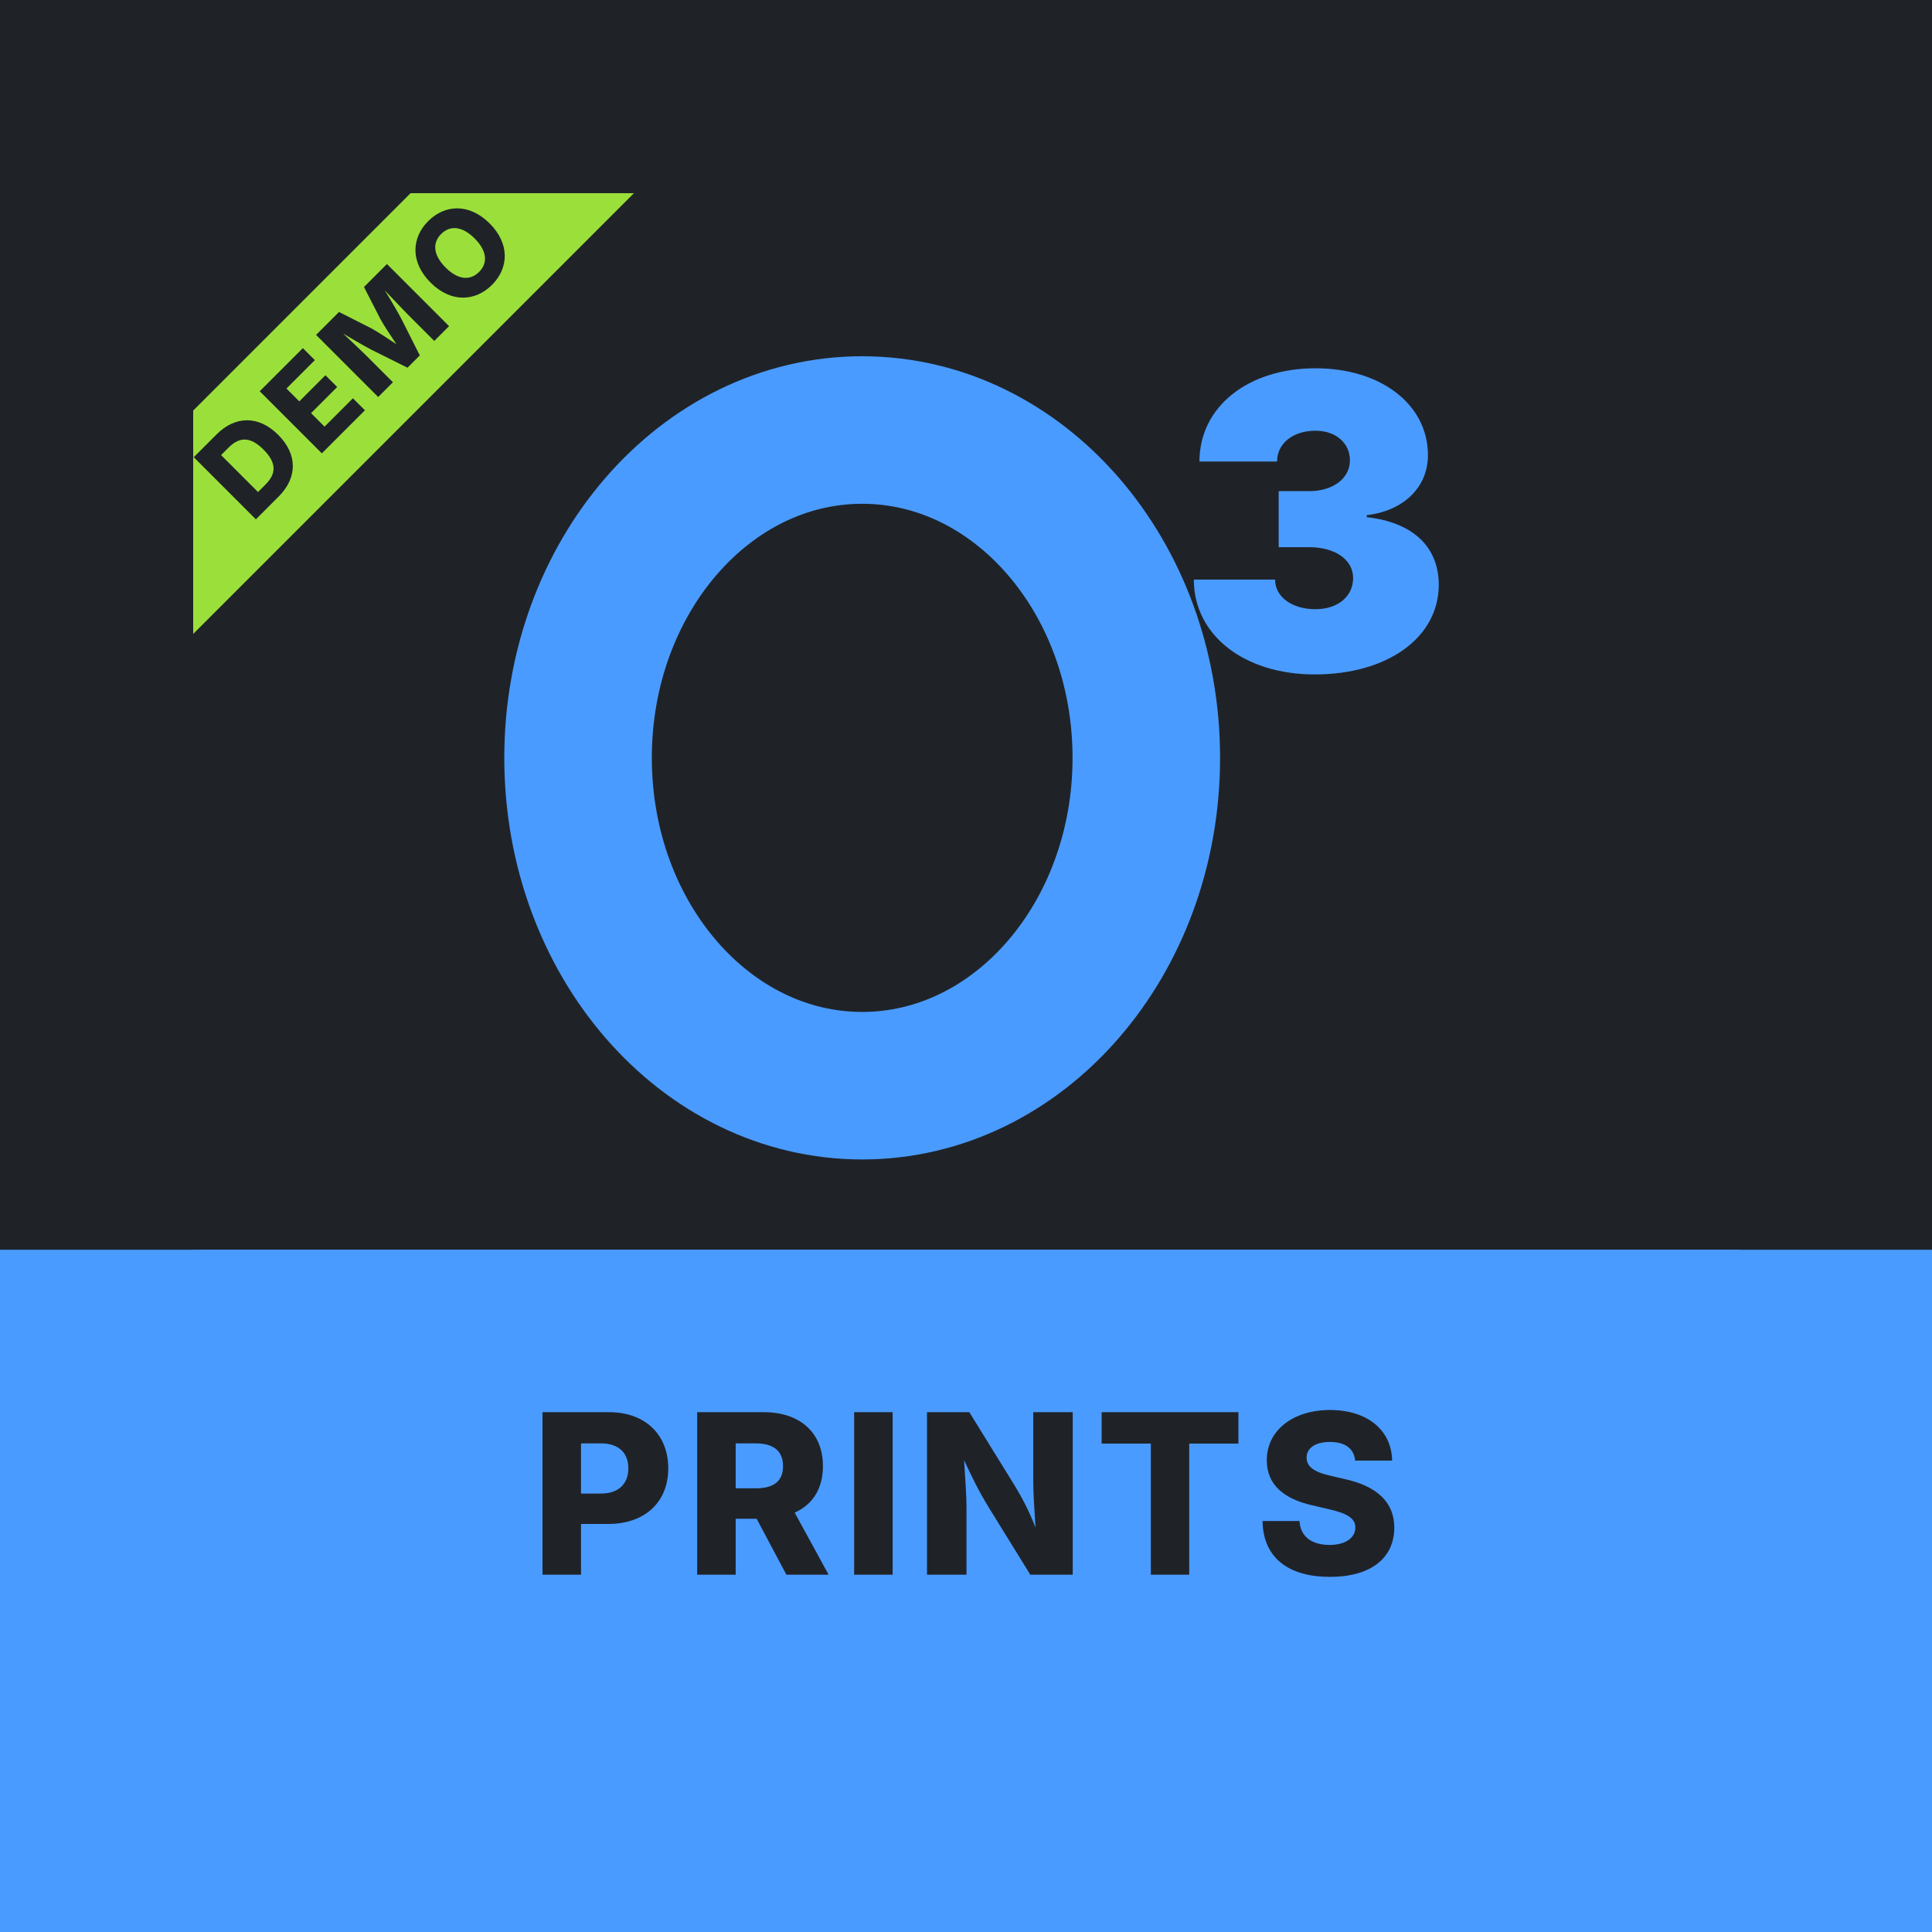
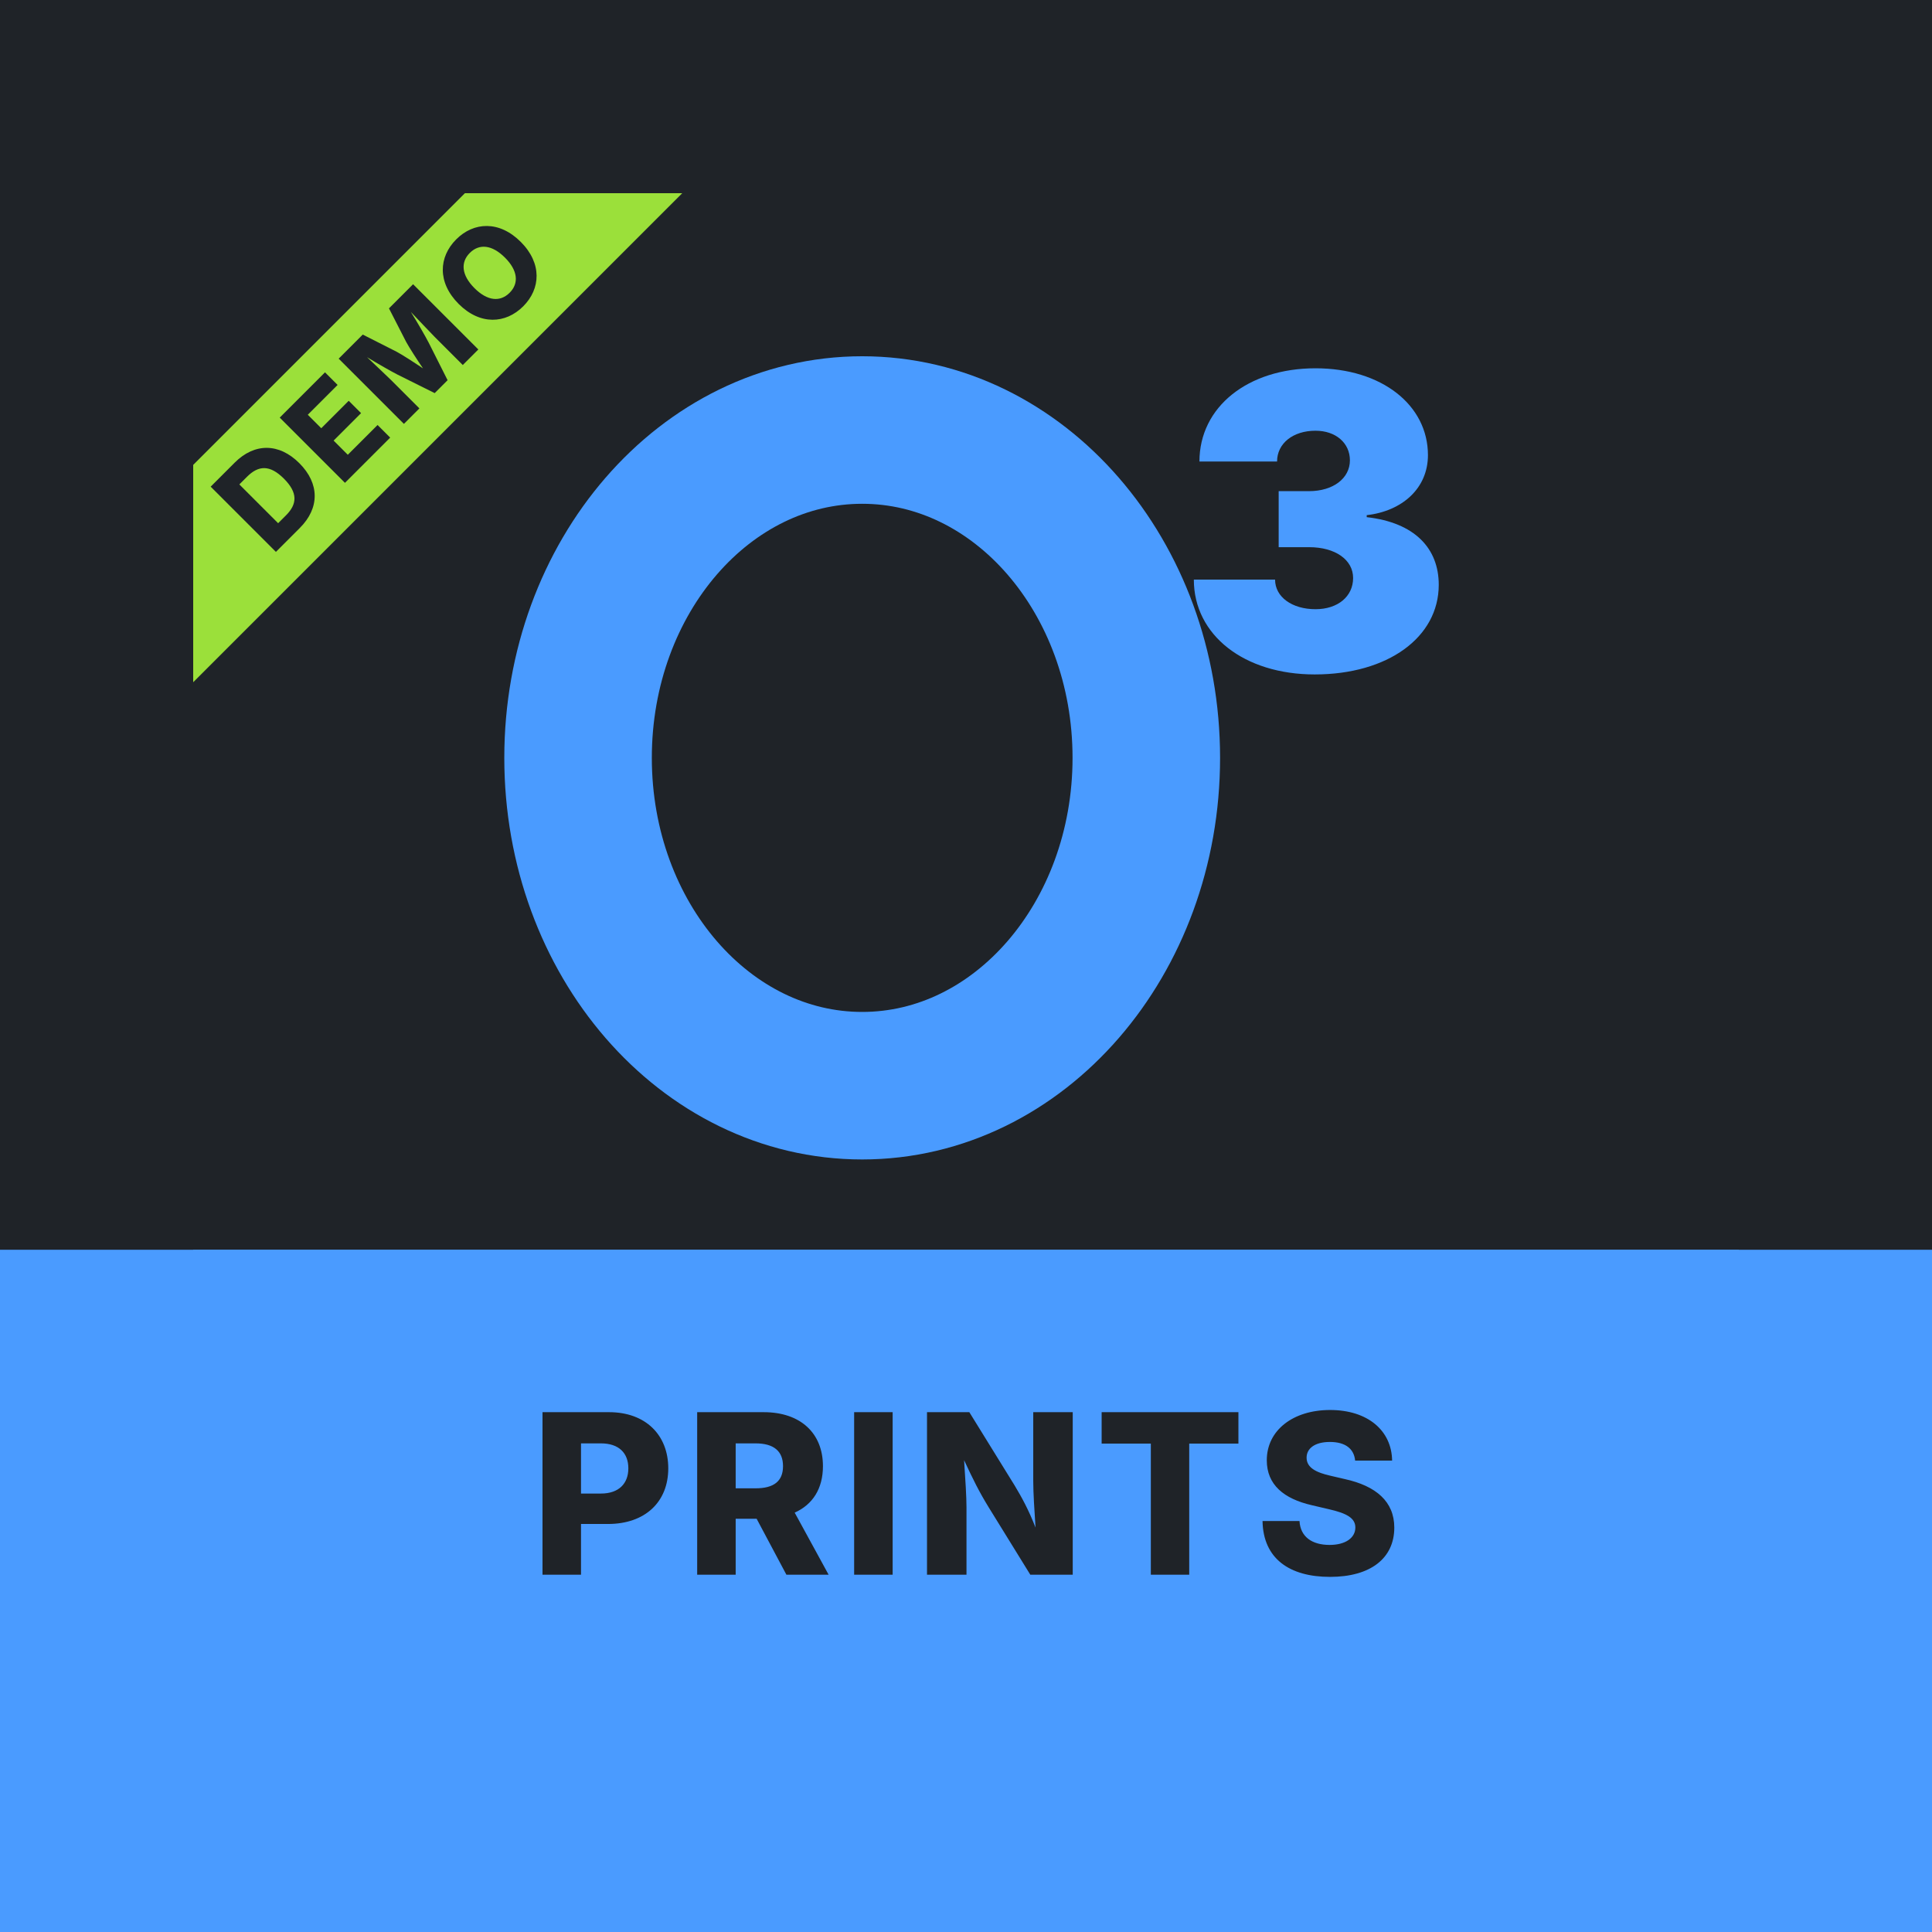
<svg xmlns="http://www.w3.org/2000/svg" viewBox="0 0 512 512">
  <defs>
    <clipPath id="t">
      <rect width="512" height="512" rx="0.001" />
    </clipPath>
  </defs>
  <rect width="512" height="512" rx="0" fill="#1F2328" />
  <rect y="331.2" width="512" height="180.8" fill="#4A9BFF" />
  <g transform="translate(256 256) scale(.8) translate(-256 -256)">
    <ellipse cx="221.61" cy="187.05" rx="94.12" ry="108.6" fill="none" stroke="#4A9BFF" stroke-width="48.87" />
    <path fill="#4A9BFF" d="M371.509 159.416C395.702 159.416 412.605 147.153 412.605 129.72C412.605 117.657 404.651 109.106 388.742 107.316V106.653C400.475 105.328 409.025 97.771 409.025 86.768C409.025 70.131 393.647 58.001 371.774 58.001C349.37 58.001 333.329 70.794 333.329 88.889H359.047C359.047 82.857 364.35 78.682 371.774 78.682C378.468 78.682 383.175 82.725 383.175 88.492C383.175 94.457 377.607 98.699 369.653 98.699H359.577V117.259H369.653C378.336 117.259 384.235 121.435 384.235 127.467C384.235 133.565 379.198 137.807 371.774 137.807C364.018 137.807 358.384 133.764 358.384 127.997H331.473C331.473 146.424 348.177 159.416 371.509 159.416Z" />
    <rect y="350" width="512" height="162" fill="#4A9BFF" />
    <path fill="#1F2328" d="M115.712 457.64H128.467V440.838H137.392C149.749 440.838 157.373 433.503 157.373 422.411C157.373 411.39 149.894 403.802 137.753 403.802H115.712ZM128.467 430.757V414.136H135.043C141.041 414.136 144.148 417.352 144.148 422.411C144.148 427.397 141.041 430.757 135.079 430.757ZM166.949 457.64H179.704V439.104H186.642L196.506 457.64H210.489L199.252 437.08C205.214 434.407 208.61 429.131 208.61 421.688C208.61 410.703 201.131 403.802 188.99 403.802H166.949ZM179.704 429.023V414.136H186.28C192.278 414.136 195.386 416.665 195.386 421.688C195.386 426.71 192.278 429.023 186.316 429.023ZM231.7 403.802H218.945V457.64H231.7ZM243.083 457.64H256.163V435.346C256.163 431.95 255.802 426.096 255.368 419.701C258.367 426.132 260.354 430.179 263.534 435.346L277.301 457.64H291.356V403.802H278.276V426.71C278.276 430.468 278.674 436.647 279.035 442.031C276.759 436.177 274.519 432.094 272.134 428.119L257.103 403.802H243.083ZM300.933 414.208H317.229V457.64H329.947V414.208H346.243V403.802H300.933ZM376.596 458.363C389.929 458.363 397.878 452.256 397.878 442.031C397.878 433.431 391.844 428.228 381.438 425.952L376.776 424.868C371.971 423.784 368.827 422.194 368.827 418.869C368.827 415.87 371.465 413.666 376.56 413.666C381.69 413.666 384.545 415.943 384.906 419.845H397.155C397.011 409.872 389.062 403.079 376.596 403.079C364.383 403.079 355.639 409.764 355.639 419.737C355.639 427.83 361.275 432.492 370.562 434.623L376.271 435.96C382.16 437.297 384.979 438.923 384.979 441.994C384.979 445.427 381.727 447.776 376.451 447.776C370.634 447.776 366.768 445.102 366.479 439.863H354.229C354.446 452.292 363.118 458.363 376.596 458.363Z" />
    <g clip-path="url(#t)">
-       <path d="M0 72L72 0H146L0 146Z" fill="#9BE03A" />
-       <g transform="translate(54.5 54.5) rotate(-45)">
-         <path fill="#1F2328" d="M-51.008 14.0C-42.16 14.0 -36.691 8.531 -36.691 -0.551C-36.691 -9.633 -42.16 -15.102 -51.008 -15.102H-61.711V14.0ZM-54.816 8.102V-9.203H-51.398C-46.301 -9.203 -43.586 -6.859 -43.586 -0.551C-43.586 5.758 -46.301 8.102 -51.301 8.102ZM-30.805 14.0H-10.629V8.375H-23.91V2.047H-11.664V-3.461H-23.91V-9.477H-10.609V-15.102H-30.805ZM-4.41 14.0H2.504V1.461C2.504 -0.707 2.328 -5.277 2.25 -9.105C3.246 -5.004 4.438 -0.688 5.121 1.461L9.32 14.0H15.082L19.223 1.461C19.926 -0.766 21.156 -5.277 22.113 -9.438C22.035 -5.512 21.859 -0.746 21.859 1.461V14.0H28.793V-15.102H18.031L14.379 -3.773C13.793 -1.781 12.895 2.398 12.23 5.875C11.547 2.398 10.648 -1.781 10.043 -3.773L6.332 -15.102H-4.41ZM48.527 14.391C56.32 14.391 62.355 9.059 62.355 -0.531C62.355 -10.141 56.32 -15.492 48.527 -15.492C40.695 -15.492 34.66 -10.141 34.66 -0.531C34.66 9.02 40.695 14.391 48.527 14.391ZM48.527 8.336C44.289 8.336 41.711 5.211 41.711 -0.531C41.711 -6.293 44.289 -9.438 48.527 -9.438C52.746 -9.438 55.324 -6.312 55.324 -0.531C55.324 5.211 52.746 8.336 48.527 8.336Z" />
+       <path d="M0 90L90 0H162L0 162Z" fill="#9BE03A" />
+       <g transform="translate(62.5 62.5) rotate(-45)">
+         <path fill="#1F2328" d="M-53.408 15.0C-44.118 15.0 -38.376 9.258 -38.376 -0.278C-38.376 -9.814 -44.118 -15.557 -53.408 -15.557H-64.646V15.0ZM-57.407 8.807V-9.363H-53.818C-48.466 -9.363 -45.615 -6.902 -45.615 -0.278C-45.615 6.346 -48.466 8.807 -53.716 8.807ZM-32.295 15.0H-11.11V9.094H-25.056V2.449H-12.197V-3.334H-25.056V-9.65H-11.09V-15.557H-32.295ZM-4.681 15.0H2.579V1.834C2.579 -0.442 2.395 -5.241 2.312 -9.261C3.358 -4.954 4.609 -0.422 5.327 1.834L9.736 15.0H15.786L20.134 1.834C20.872 -0.504 22.164 -5.241 23.169 -9.609C23.087 -5.487 22.902 -0.483 22.902 1.834V15.0H30.183V-15.557H18.883L15.048 -3.662C14.433 -1.57 13.489 2.818 12.792 6.469C12.074 2.818 11.131 -1.57 10.495 -3.662L6.599 -15.557H-4.681ZM50.804 15.41C58.986 15.41 65.323 9.812 65.323 -0.258C65.323 -10.348 58.986 -15.967 50.804 -15.967C42.58 -15.967 36.243 -10.348 36.243 -0.258C36.243 9.771 42.58 15.41 50.804 15.41ZM50.804 9.053C46.354 9.053 43.646 5.771 43.646 -0.258C43.646 -6.308 46.354 -9.609 50.804 -9.609C55.233 -9.609 57.94 -6.328 57.94 -0.258C57.94 5.771 55.233 9.053 50.804 9.053Z" />
      </g>
    </g>
  </g>
</svg>
